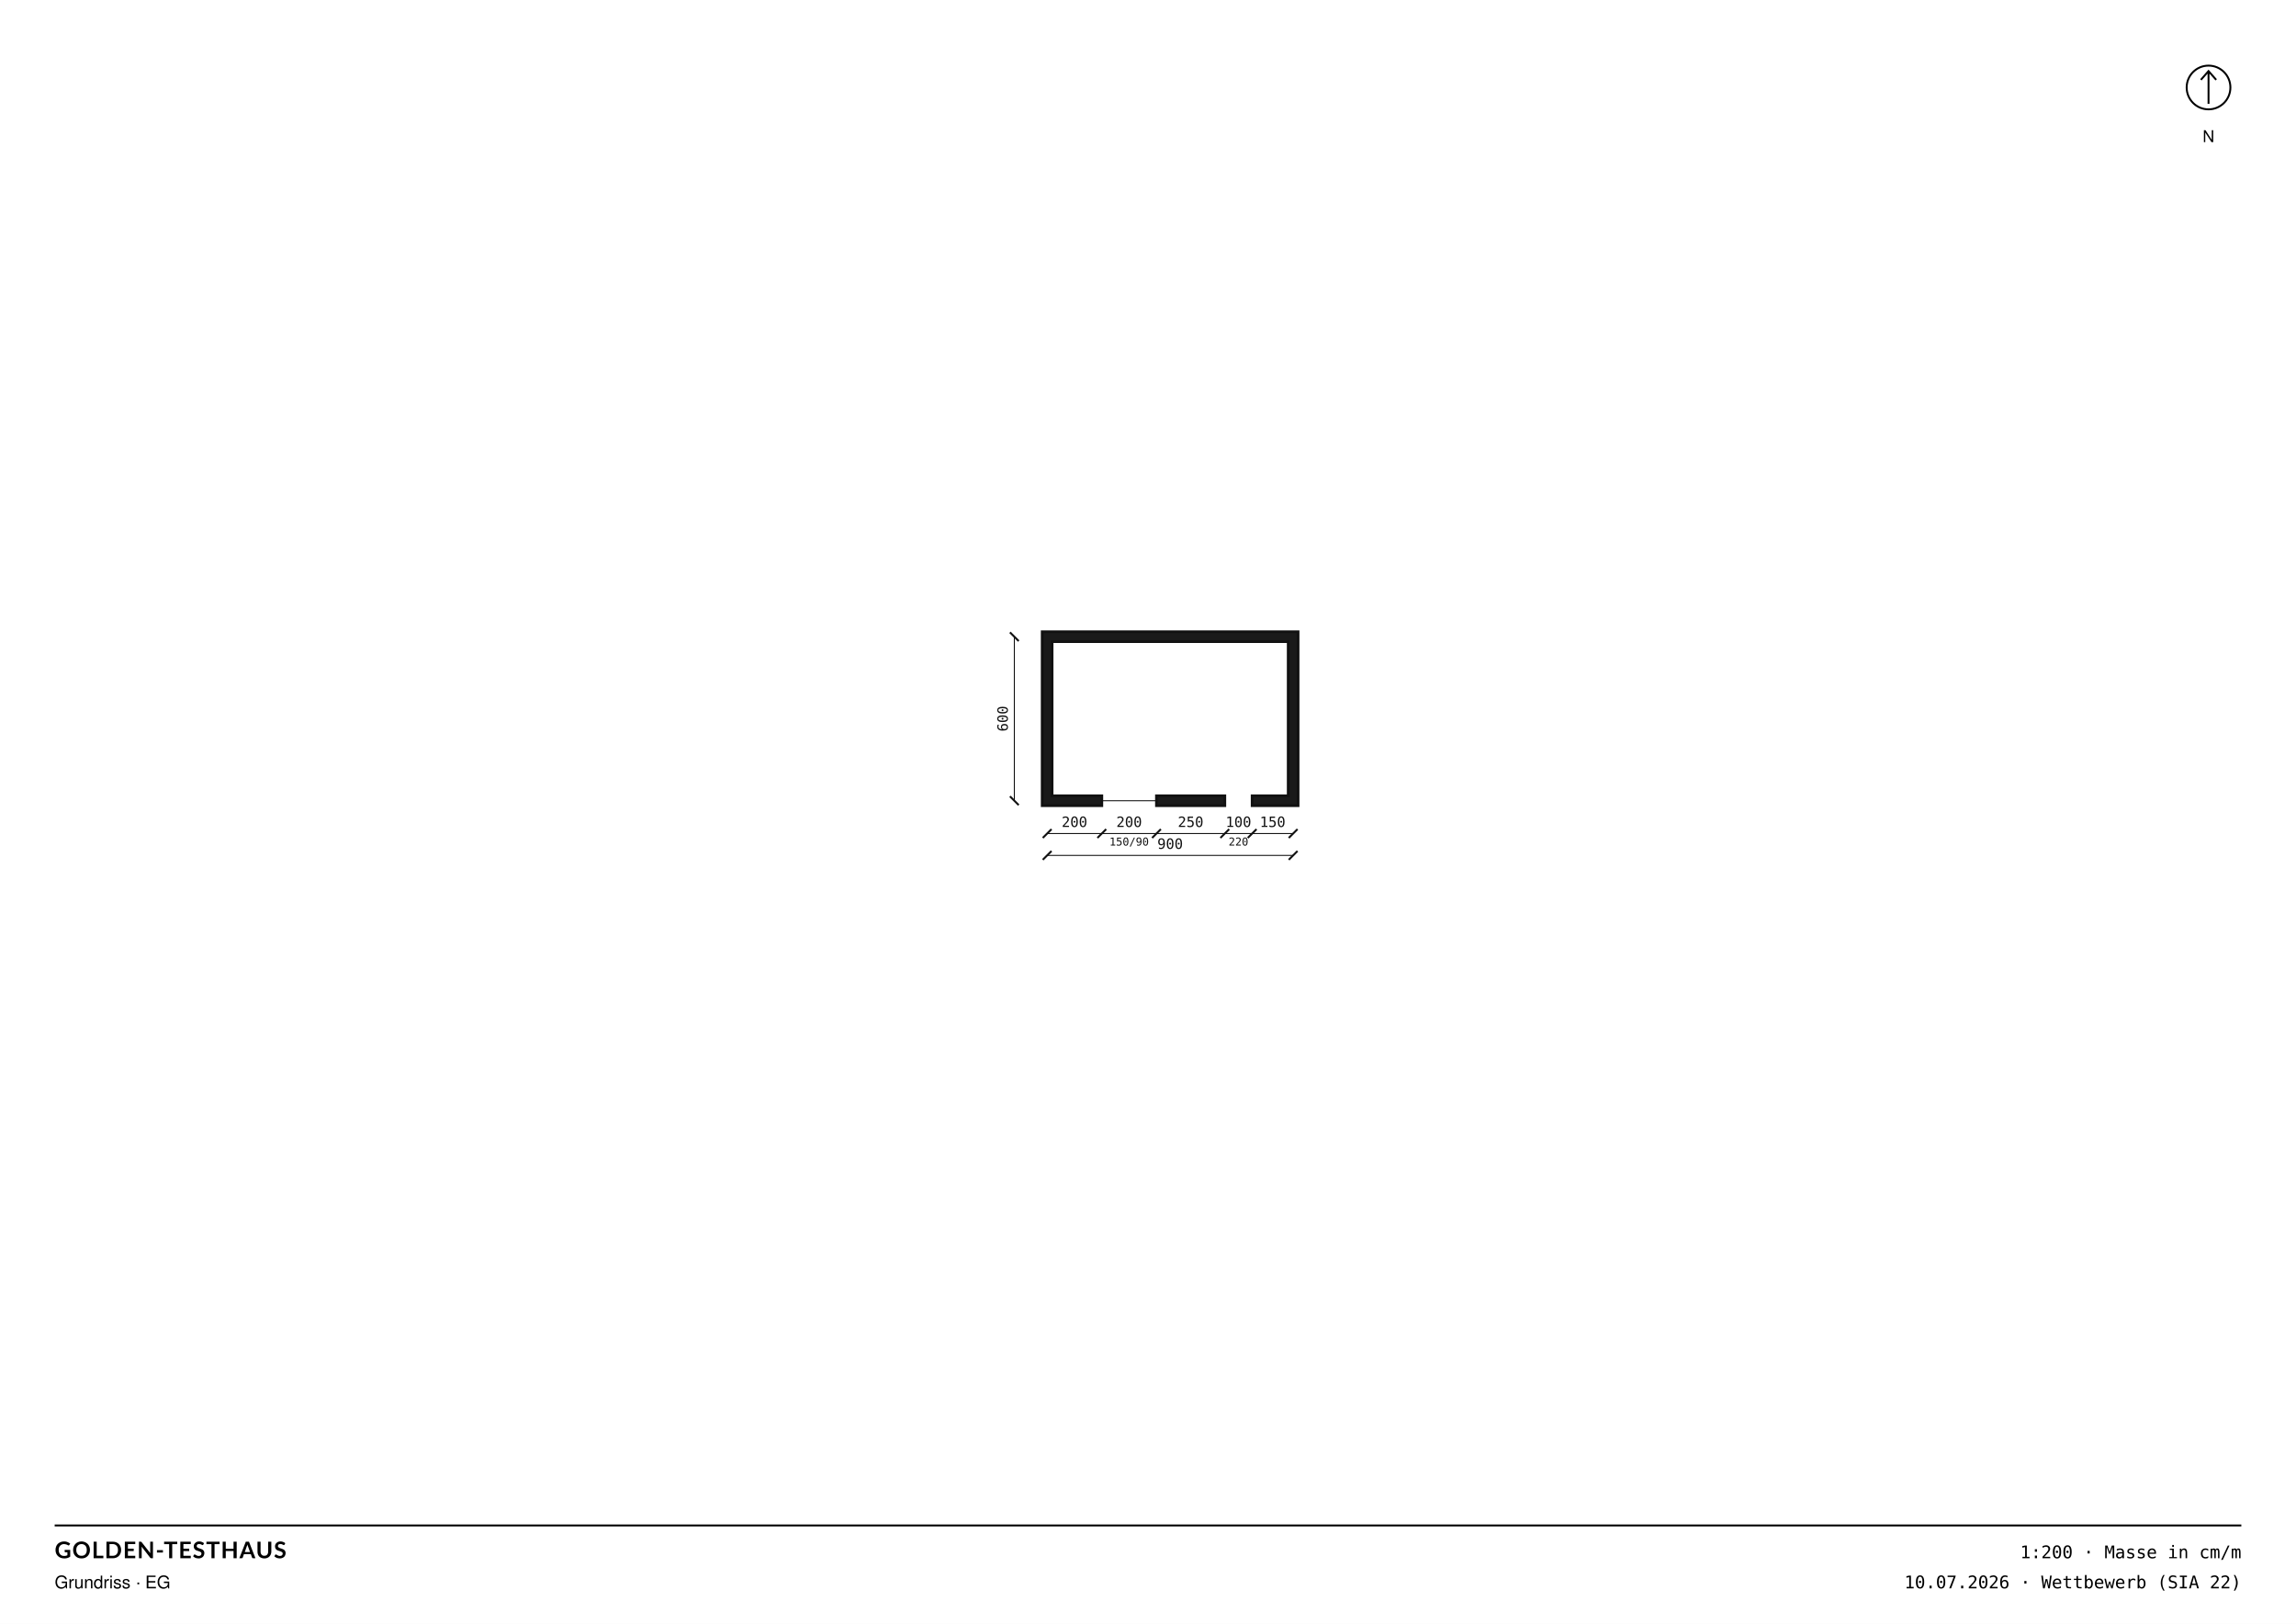
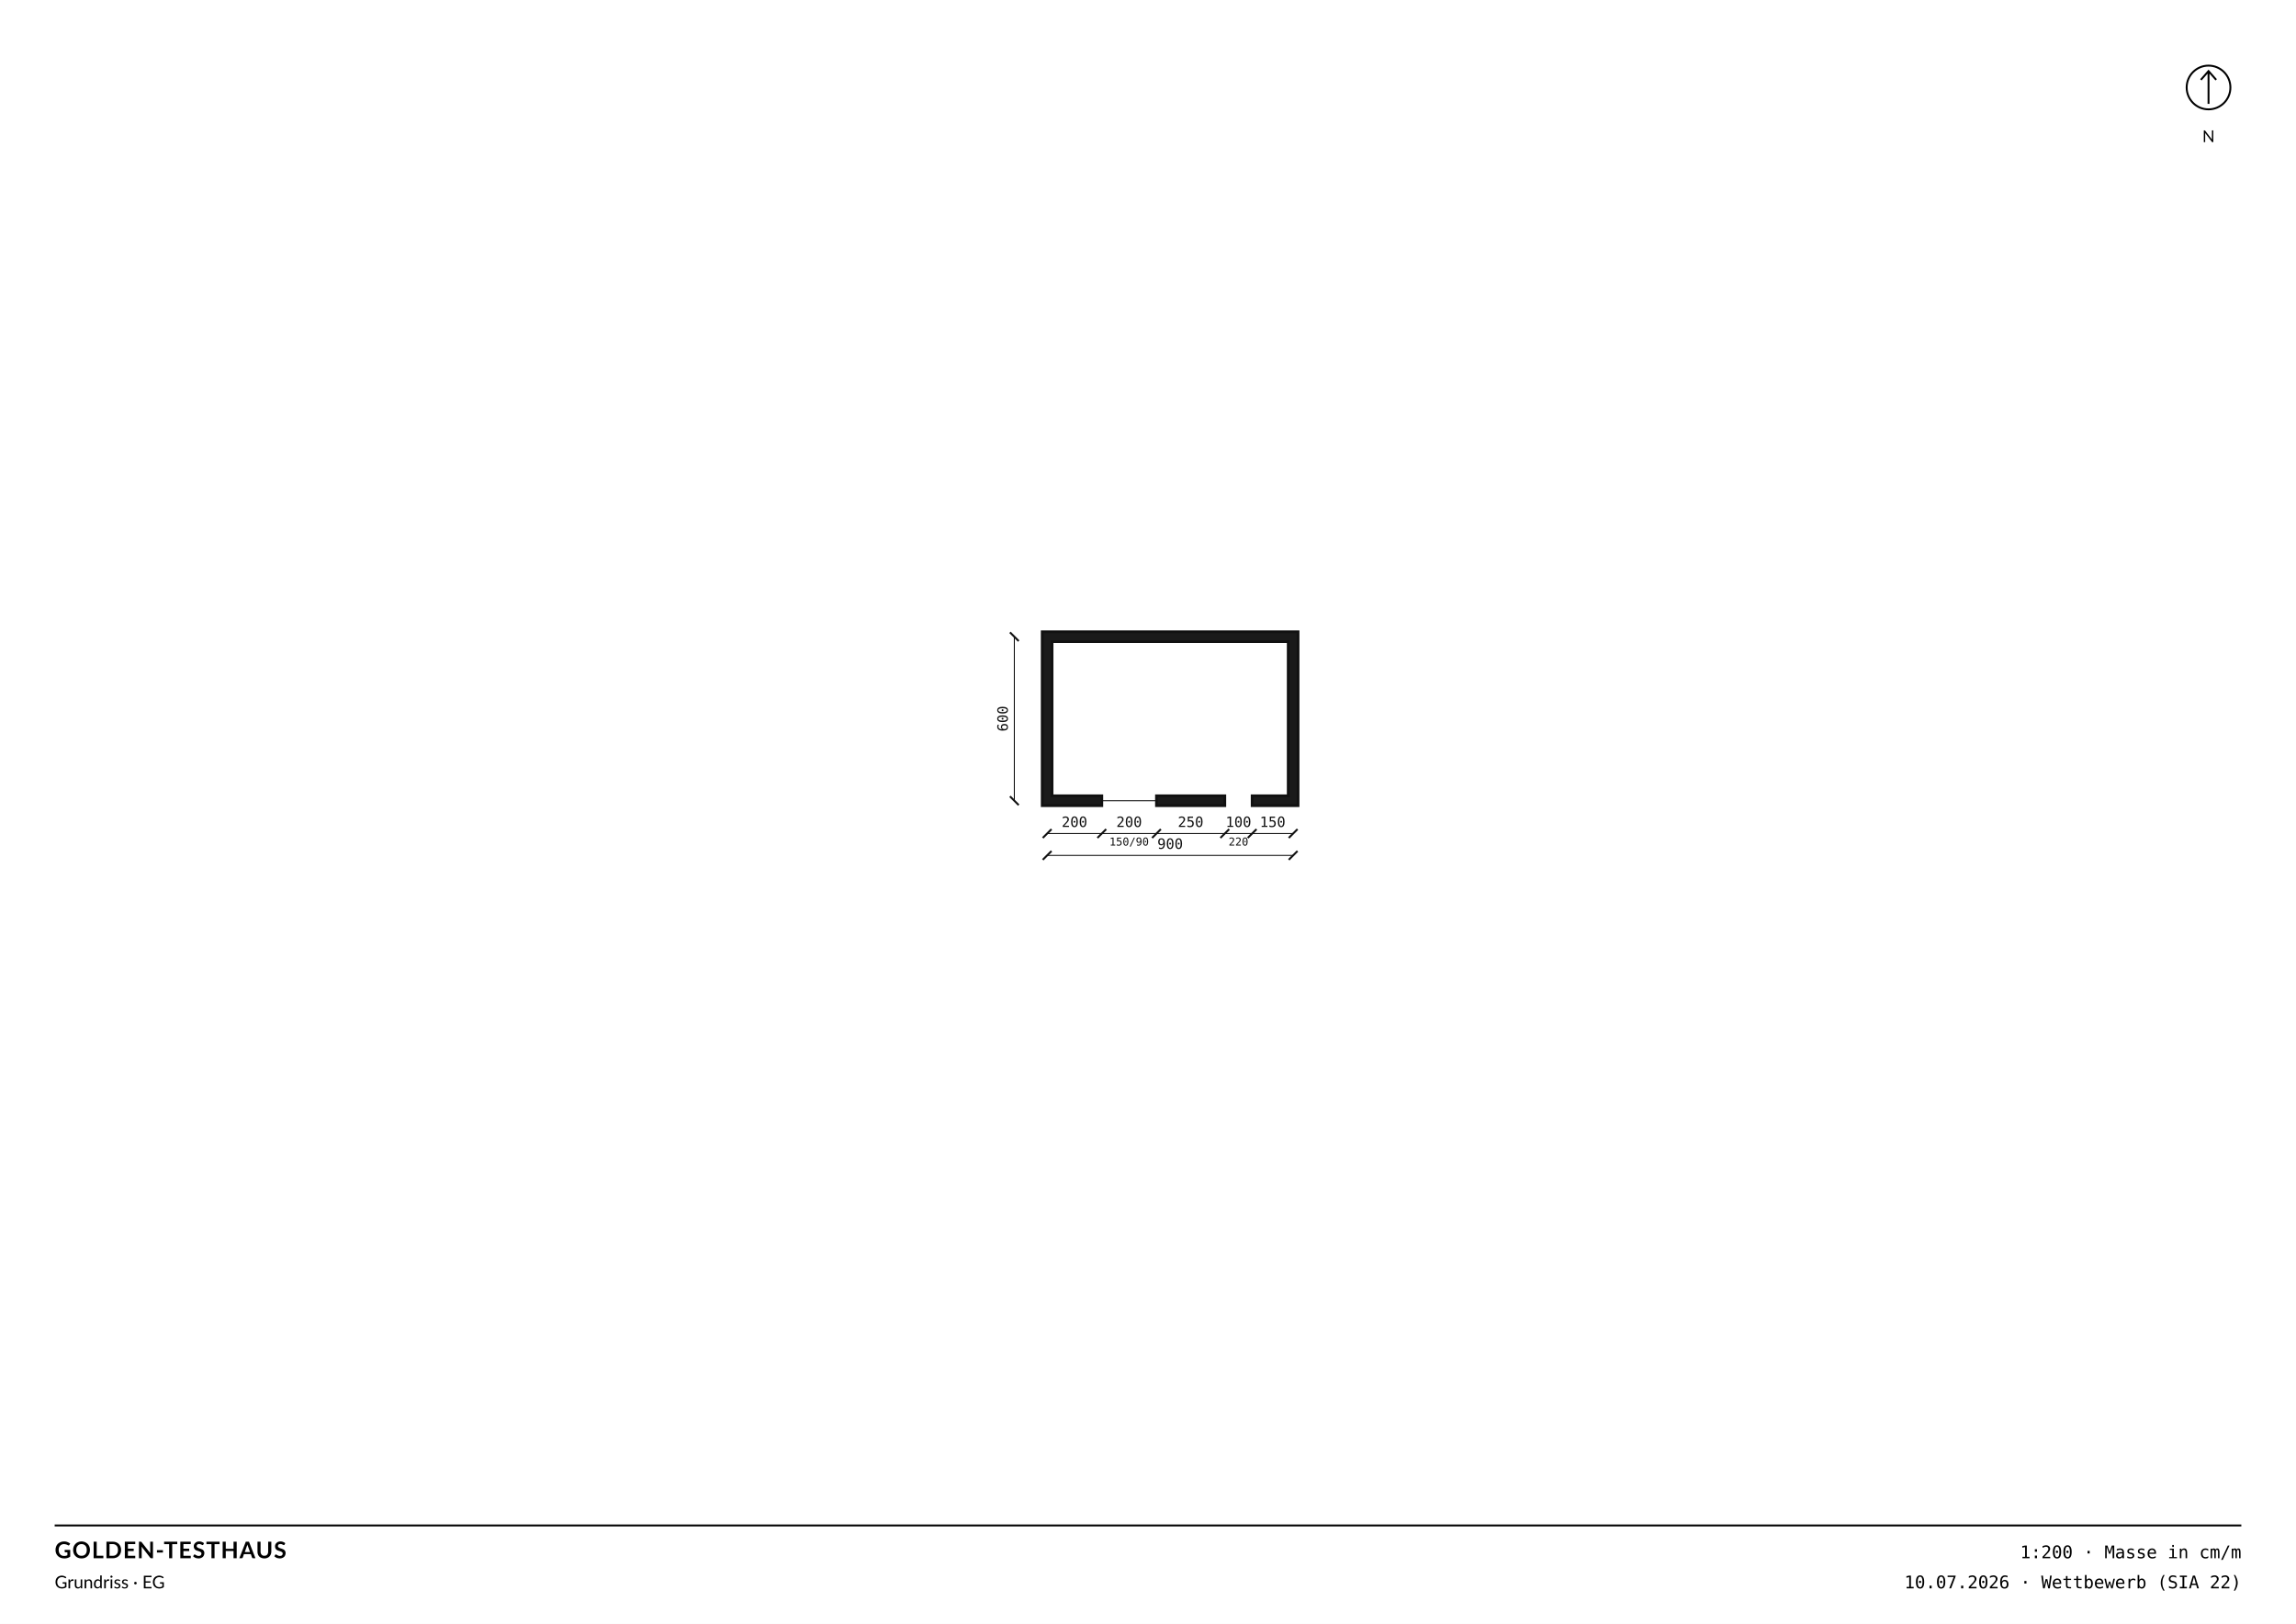
<svg xmlns="http://www.w3.org/2000/svg" width="420mm" height="297mm" viewBox="0 0 420 297" font-family="Helvetica, Arial, sans-serif">
  <rect width="420" height="297" fill="white" />
  <g transform="translate(191.55, 146.45) scale(0.005)">
    <path d="M 2000 -180 L 180 -180 L 180 -5820 L 8820 -5820 L 8820 -180 L 7500 -180 L 7500 180 L 9180 180 L 9180 -6180 L -180 -6180 L -180 180 L 2000 180 Z M 6500 -180 L 4000 -180 L 4000 180 L 6500 180 Z" fill-rule="evenodd" fill="#1a1a1a" stroke="#111" stroke-width="100" />
    <line x1="2000" y1="-180" x2="2000" y2="180" stroke="#111" stroke-width="50" />
    <line x1="4000" y1="-180" x2="4000" y2="180" stroke="#111" stroke-width="50" />
    <line x1="2000" y1="0" x2="4000" y2="0" stroke="#111" stroke-width="36" />
    <line x1="6500" y1="-180" x2="6500" y2="180" stroke="#111" stroke-width="50" />
    <line x1="7500" y1="-180" x2="7500" y2="180" stroke="#111" stroke-width="50" />
    <g stroke="#111" fill="#111">
      <line x1="0" y1="1200" x2="9000" y2="1200" stroke-width="36" />
      <line x1="-160" y1="1360" x2="160" y2="1040" stroke-width="72" />
      <line x1="1840" y1="1360" x2="2160" y2="1040" stroke-width="72" />
      <line x1="3840" y1="1360" x2="4160" y2="1040" stroke-width="72" />
      <line x1="6340" y1="1360" x2="6660" y2="1040" stroke-width="72" />
      <line x1="7340" y1="1360" x2="7660" y2="1040" stroke-width="72" />
      <line x1="8840" y1="1360" x2="9160" y2="1040" stroke-width="72" />
      <text x="1000" y="960" text-anchor="middle" font-size="520" font-family="'IBM Plex Mono', ui-monospace, monospace" stroke="none">200</text>
      <text x="3000" y="960" text-anchor="middle" font-size="520" font-family="'IBM Plex Mono', ui-monospace, monospace" stroke="none">200</text>
      <text x="3000" y="1640" text-anchor="middle" font-size="400" font-family="'IBM Plex Mono', ui-monospace, monospace" stroke="none">150/90</text>
      <text x="5250" y="960" text-anchor="middle" font-size="520" font-family="'IBM Plex Mono', ui-monospace, monospace" stroke="none">250</text>
      <text x="7000" y="960" text-anchor="middle" font-size="520" font-family="'IBM Plex Mono', ui-monospace, monospace" stroke="none">100</text>
      <text x="7000" y="1640" text-anchor="middle" font-size="400" font-family="'IBM Plex Mono', ui-monospace, monospace" stroke="none">220</text>
      <text x="8250" y="960" text-anchor="middle" font-size="520" font-family="'IBM Plex Mono', ui-monospace, monospace" stroke="none">150</text>
    </g>
    <g stroke="#111" fill="#111">
      <line x1="0" y1="2000" x2="9000" y2="2000" stroke-width="36" />
      <line x1="-160" y1="2160" x2="160" y2="1840" stroke-width="72" />
      <line x1="8840" y1="2160" x2="9160" y2="1840" stroke-width="72" />
      <text x="4500" y="1760" text-anchor="middle" font-size="520" font-family="'IBM Plex Mono', ui-monospace, monospace" stroke="none">900</text>
    </g>
    <g stroke="#111" fill="#111">
      <line x1="-1200" y1="0" x2="-1200" y2="-6000" stroke-width="36" />
      <line x1="-1360" y1="-160" x2="-1040" y2="160" stroke-width="72" />
      <line x1="-1360" y1="-6160" x2="-1040" y2="-5840" stroke-width="72" />
      <text x="-1440" y="-3000" text-anchor="middle" font-size="520" font-family="'IBM Plex Mono', ui-monospace, monospace" stroke="none" transform="rotate(-90 -1440 -3000)">600</text>
    </g>
  </g>
  <g stroke="black" fill="none" stroke-width="0.35">
    <circle cx="404" cy="16" r="4" />
    <path d="M 404 19 L 404 13 M 402.6 14.6 L 404 13 L 405.4 14.6" />
-     <text x="404" y="26" text-anchor="middle" font-size="3" stroke="none" fill="black">N</text>
+     <text x="404" y="26" text-anchor="middle" font-size="3" font-family="'Lato', Helvetica, Arial, sans-serif" stroke="none" fill="black">N</text>
  </g>
  <g font-size="3.2">
    <line x1="10" y1="279" x2="410" y2="279" stroke="black" stroke-width="0.35" />
    <text x="10" y="285" font-weight="bold" font-family="'Lato', Helvetica, Arial, sans-serif" letter-spacing="0.04em" font-size="4.2">GOLDEN-TESTHAUS</text>
-     <text x="10" y="290.5">Grundriss · EG</text>
+     <text x="10" y="290.5" font-family="'Lato', Helvetica, Arial, sans-serif">Grundriss · EG</text>
    <text x="410" y="285" text-anchor="end" font-family="'IBM Plex Mono', ui-monospace, monospace" font-feature-settings="'tnum'">1:200 · Masse in cm/m</text>
    <text x="410" y="290.5" text-anchor="end" font-family="'IBM Plex Mono', ui-monospace, monospace" font-feature-settings="'tnum'">10.07.2026 · Wettbewerb (SIA 22)</text>
  </g>
</svg>
